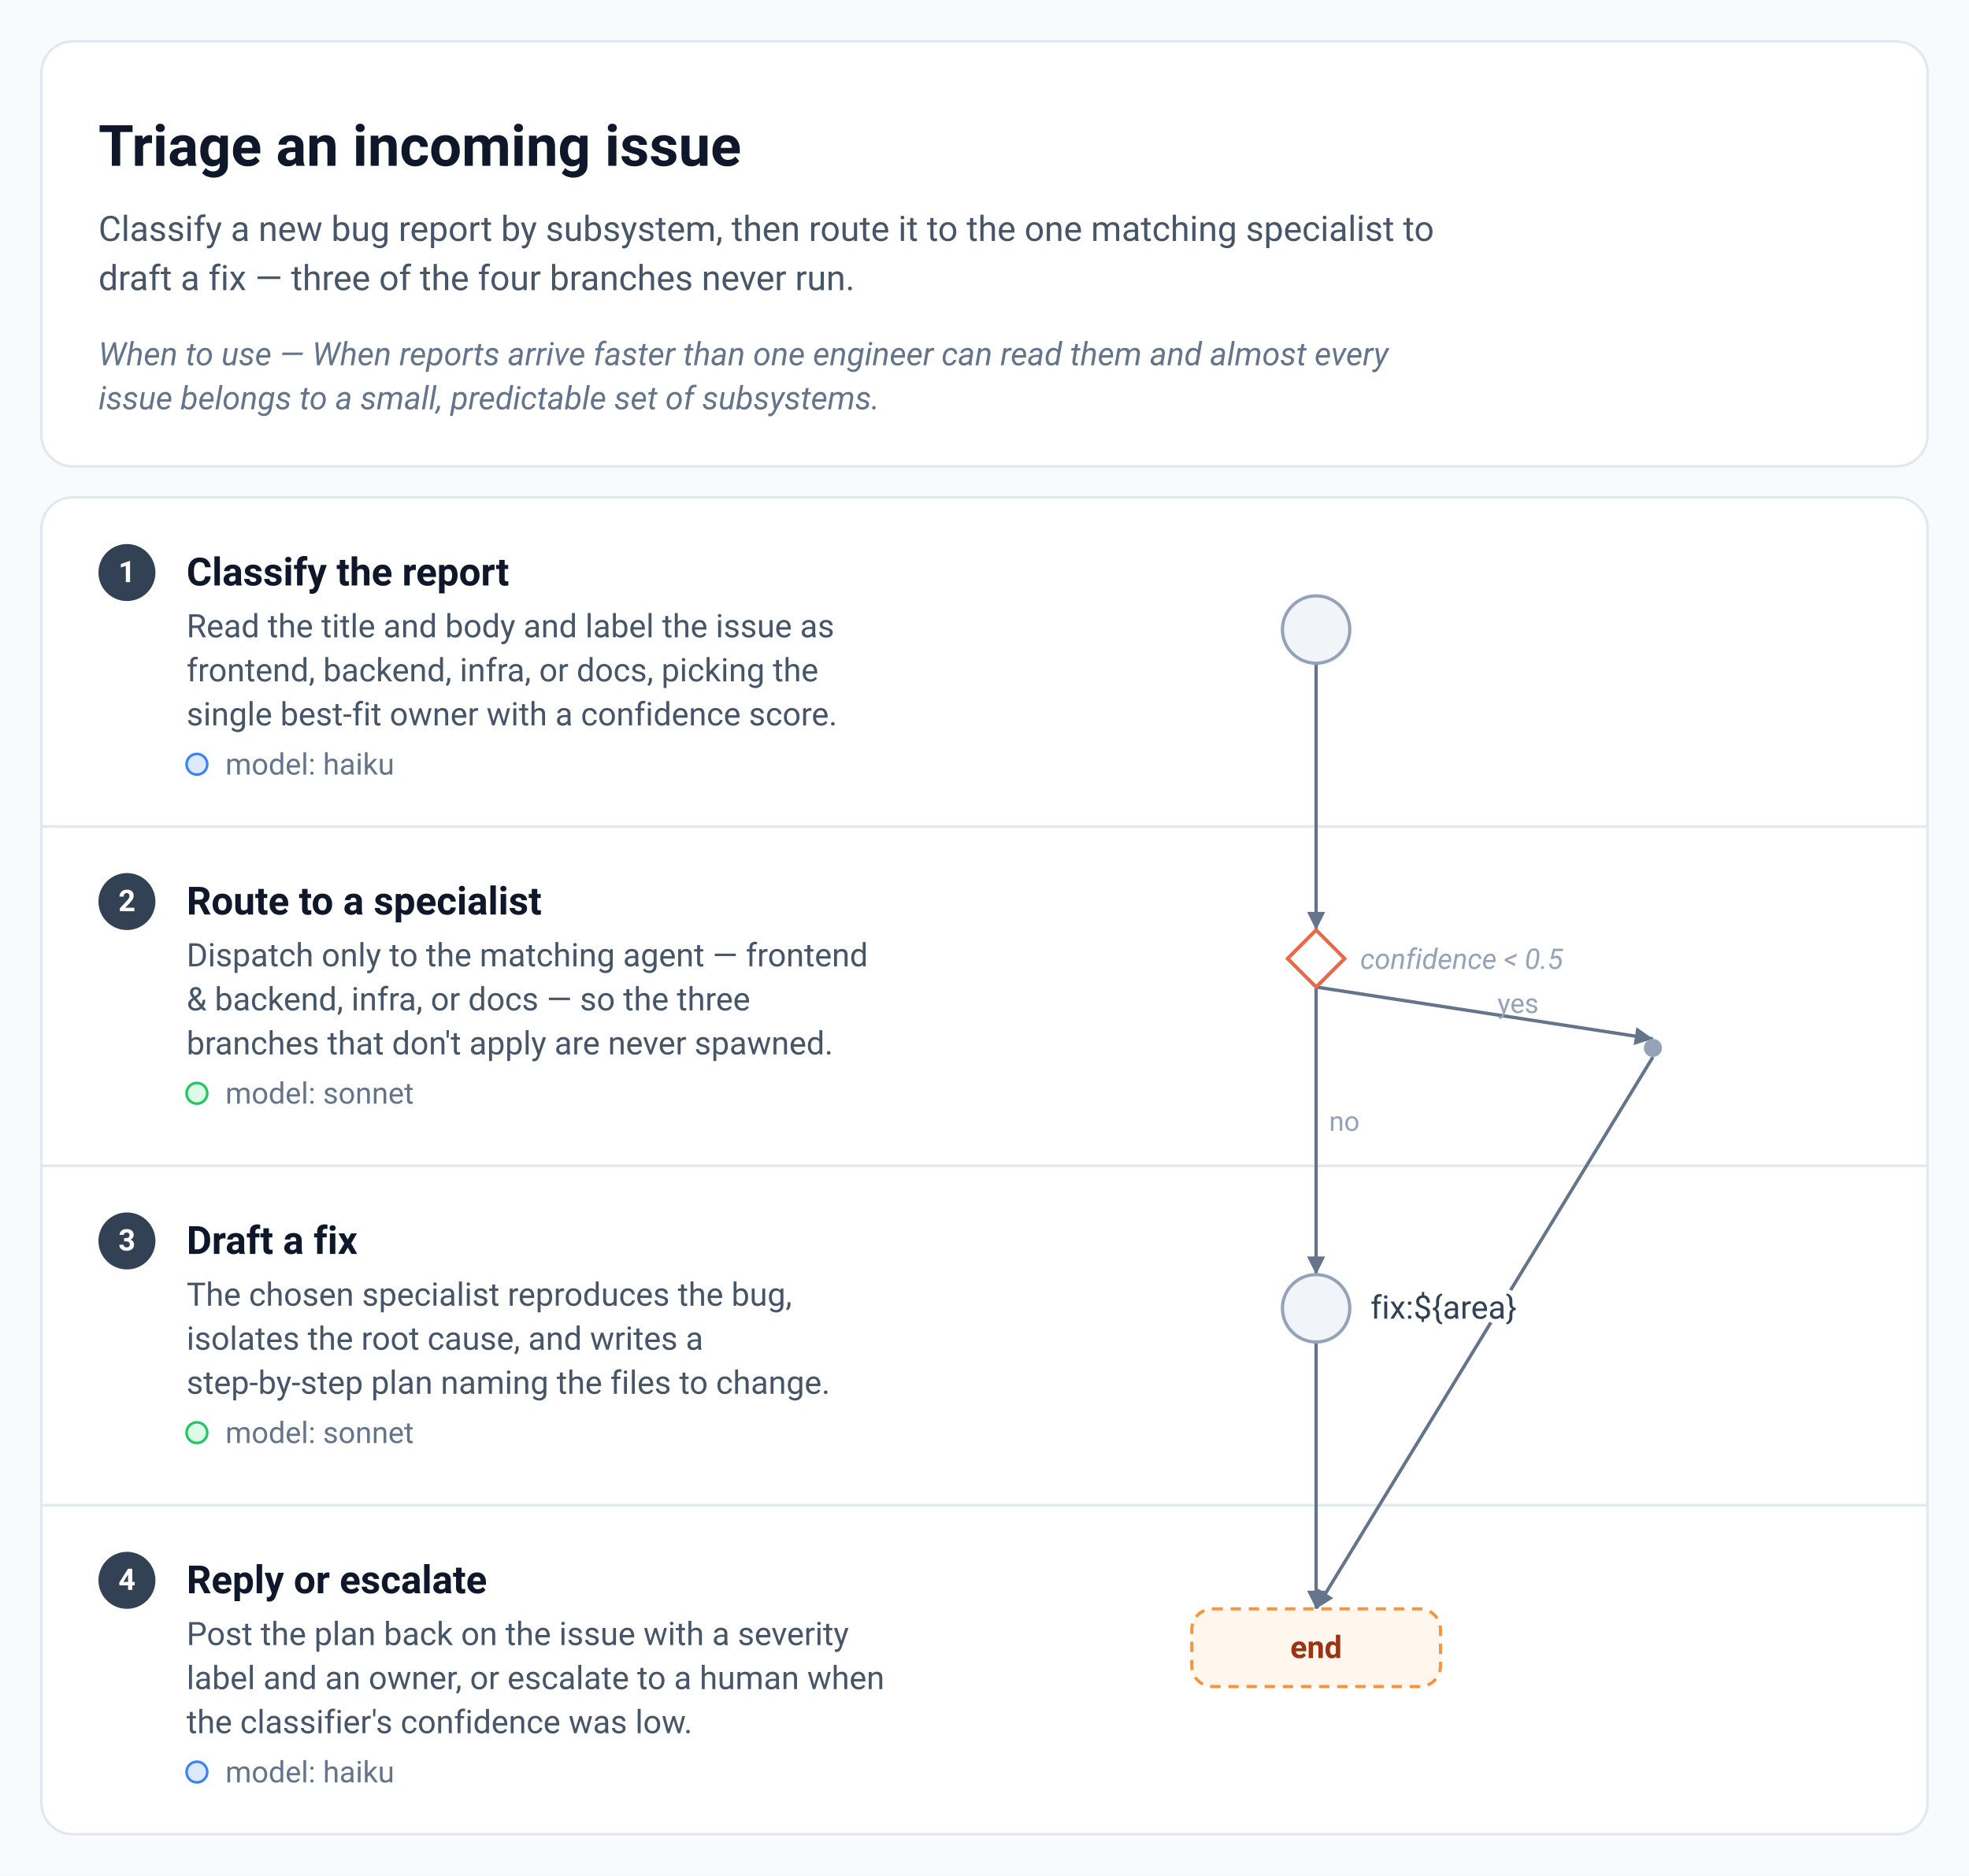
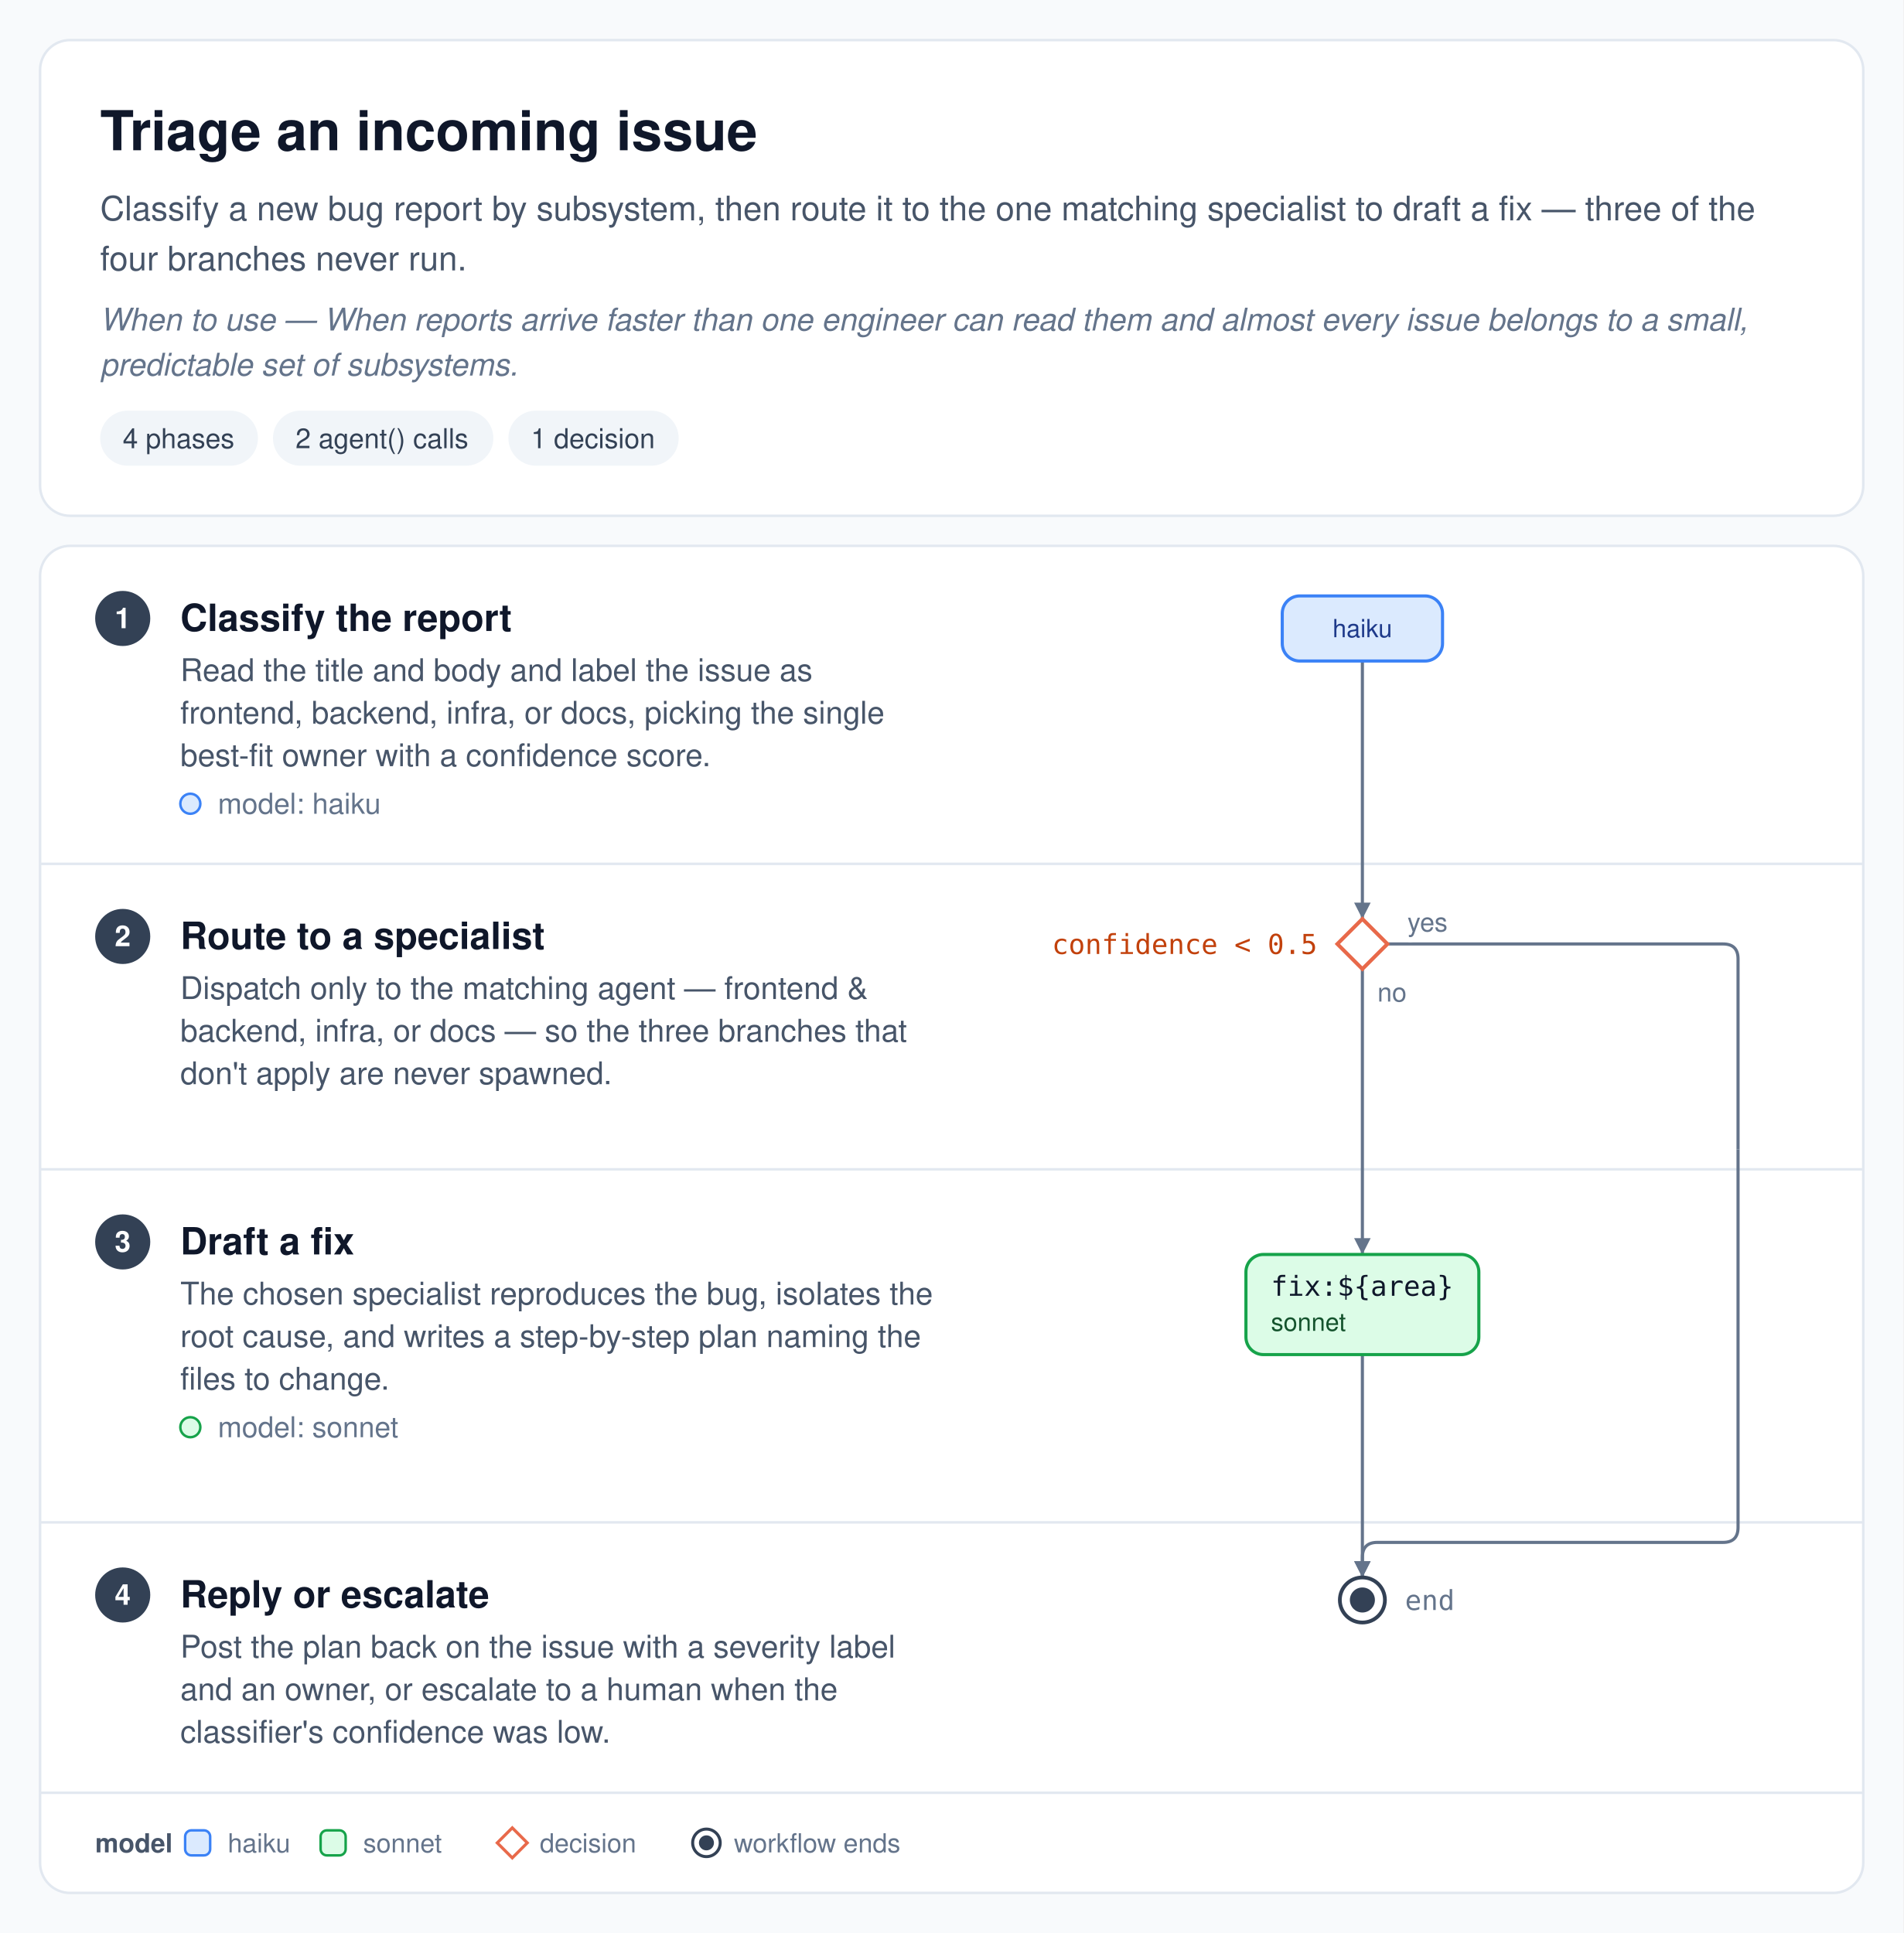
- <svg xmlns="http://www.w3.org/2000/svg" width="760" height="724" viewBox="0 0 760 724" font-family="-apple-system, BlinkMacSystemFont, 'Segoe UI', Roboto, Helvetica, Arial, sans-serif">
-   <rect width="760" height="724" fill="#f8fafc" />
+ <svg xmlns="http://www.w3.org/2000/svg" width="760" height="772" viewBox="0 0 760 772" role="img" font-family="Helvetica, Arial, 'Liberation Sans', sans-serif">
+   <rect width="760" height="772" fill="#f8fafc" />
  <g transform="translate(0 16)">
    <g class="header-card">
-       <rect x="16" y="0" width="728" height="164" rx="12" fill="#ffffff" stroke="#e2e8f0" stroke-width="1" />
-       <text x="38" y="48" font-size="22" fill="#0f172a" font-weight="700">Triage an incoming issue</text>
-       <text x="38" y="77" font-size="13.5" fill="#475569">Classify a new bug report by subsystem, then route it to the one matching specialist to</text>
-       <text x="38" y="96" font-size="13.5" fill="#475569">draft a fix — three of the four branches never run.</text>
-       <text x="38" y="125" font-size="12.5" fill="#64748b" font-style="italic">When to use — When reports arrive faster than one engineer can read them and almost every</text>
-       <text x="38" y="142" font-size="12.5" fill="#64748b" font-style="italic">issue belongs to a small, predictable set of subsystems.</text>
+       <rect x="16" y="0" width="728" height="190" rx="12" fill="#ffffff" stroke="#e2e8f0" stroke-width="1" />
+       <text x="40" y="44" font-size="22" fill="#0f172a" font-weight="700">Triage an incoming issue</text>
+       <text x="40" y="72" font-size="13.5" fill="#475569">Classify a new bug report by subsystem, then route it to the one matching specialist to draft a fix — three of the</text>
+       <text x="40" y="92" font-size="13.5" fill="#475569">four branches never run.</text>
+       <text x="40" y="116" font-size="12.5" fill="#64748b" font-style="italic">When to use — When reports arrive faster than one engineer can read them and almost every issue belongs to a small,</text>
+       <text x="40" y="134" font-size="12.5" fill="#64748b" font-style="italic">predictable set of subsystems.</text>
+       <rect x="40" y="148" width="63" height="22" rx="11" fill="#f1f5f9" />
+       <text x="49" y="163" font-size="11" fill="#334155">4 phases</text>
+       <rect x="109" y="148" width="88" height="22" rx="11" fill="#f1f5f9" />
+       <text x="118" y="163" font-size="11" fill="#334155">2 agent() calls</text>
+       <rect x="203" y="148" width="68" height="22" rx="11" fill="#f1f5f9" />
+       <text x="212" y="163" font-size="11" fill="#334155">1 decision</text>
    </g>
  </g>
-   <g transform="translate(0 192)">
-     <rect x="16" y="0" width="728" height="516" rx="12" fill="#ffffff" stroke="#e2e8f0" stroke-width="1" />
+   <g transform="translate(0 218)">
+     <rect x="16" y="0" width="728" height="538" rx="12" fill="#ffffff" stroke="#e2e8f0" stroke-width="1" />
    <g class="swimlane" />
    <g class="swimlane">
      <line x1="16" y1="127" x2="744" y2="127" stroke="#e2e8f0" stroke-width="1" />
    </g>
    <g class="swimlane">
-       <line x1="16" y1="258" x2="744" y2="258" stroke="#e2e8f0" stroke-width="1" />
+       <line x1="16" y1="249" x2="744" y2="249" stroke="#e2e8f0" stroke-width="1" />
    </g>
    <g class="swimlane">
-       <line x1="16" y1="389" x2="744" y2="389" stroke="#e2e8f0" stroke-width="1" />
+       <line x1="16" y1="390" x2="744" y2="390" stroke="#e2e8f0" stroke-width="1" />
    </g>
    <g transform="translate(0 0)">
      <g class="lane-label">
        <circle cx="49" cy="29" r="11" fill="#334155" />
-         <text x="49" y="32.7" font-size="11.5" fill="#ffffff" font-weight="700" text-anchor="middle">1</text>
+         <text x="49" y="32.9" font-size="11.5" fill="#ffffff" font-weight="700" text-anchor="middle">1</text>
        <text x="72" y="34" font-size="15" fill="#0f172a" font-weight="700">Classify the report</text>
        <text x="72" y="54" font-size="12.5" fill="#475569">Read the title and body and label the issue as</text>
-         <text x="72" y="71" font-size="12.5" fill="#475569">frontend, backend, infra, or docs, picking the</text>
-         <text x="72" y="88" font-size="12.5" fill="#475569">single best-fit owner with a confidence score.</text>
-         <circle cx="76" cy="103" r="4" fill="#dbeafe" stroke="#3b82f6" stroke-width="1" />
+         <text x="72" y="71" font-size="12.5" fill="#475569">frontend, backend, infra, or docs, picking the single</text>
+         <text x="72" y="88" font-size="12.5" fill="#475569">best-fit owner with a confidence score.</text>
+         <circle cx="76" cy="103" r="4" fill="#dbeafe" stroke="#3b82f6" />
        <text x="87" y="107" font-size="11.5" fill="#64748b">model: haiku</text>
      </g>
    </g>
    <g transform="translate(0 127)">
      <g class="lane-label">
        <circle cx="49" cy="29" r="11" fill="#334155" />
-         <text x="49" y="32.7" font-size="11.5" fill="#ffffff" font-weight="700" text-anchor="middle">2</text>
+         <text x="49" y="32.9" font-size="11.5" fill="#ffffff" font-weight="700" text-anchor="middle">2</text>
        <text x="72" y="34" font-size="15" fill="#0f172a" font-weight="700">Route to a specialist</text>
-         <text x="72" y="54" font-size="12.5" fill="#475569">Dispatch only to the matching agent — frontend</text>
-         <text x="72" y="71" font-size="12.5" fill="#475569">&amp; backend, infra, or docs — so the three</text>
-         <text x="72" y="88" font-size="12.5" fill="#475569">branches that don't apply are never spawned.</text>
-         <circle cx="76" cy="103" r="4" fill="#dcfce7" stroke="#22c55e" stroke-width="1" />
+         <text x="72" y="54" font-size="12.5" fill="#475569">Dispatch only to the matching agent — frontend &amp;</text>
+         <text x="72" y="71" font-size="12.5" fill="#475569">backend, infra, or docs — so the three branches that</text>
+         <text x="72" y="88" font-size="12.5" fill="#475569">don't apply are never spawned.</text>
+       </g>
+     </g>
+     <g transform="translate(0 249)">
+       <g class="lane-label">
+         <circle cx="49" cy="29" r="11" fill="#334155" />
+         <text x="49" y="32.9" font-size="11.5" fill="#ffffff" font-weight="700" text-anchor="middle">3</text>
+         <text x="72" y="34" font-size="15" fill="#0f172a" font-weight="700">Draft a fix</text>
+         <text x="72" y="54" font-size="12.5" fill="#475569">The chosen specialist reproduces the bug, isolates the</text>
+         <text x="72" y="71" font-size="12.5" fill="#475569">root cause, and writes a step-by-step plan naming the</text>
+         <text x="72" y="88" font-size="12.5" fill="#475569">files to change.</text>
+         <circle cx="76" cy="103" r="4" fill="#dcfce7" stroke="#16a34a" />
        <text x="87" y="107" font-size="11.5" fill="#64748b">model: sonnet</text>
      </g>
    </g>
-     <g transform="translate(0 258)">
+     <g transform="translate(0 390)">
      <g class="lane-label">
        <circle cx="49" cy="29" r="11" fill="#334155" />
-         <text x="49" y="32.7" font-size="11.5" fill="#ffffff" font-weight="700" text-anchor="middle">3</text>
-         <text x="72" y="34" font-size="15" fill="#0f172a" font-weight="700">Draft a fix</text>
-         <text x="72" y="54" font-size="12.5" fill="#475569">The chosen specialist reproduces the bug,</text>
-         <text x="72" y="71" font-size="12.5" fill="#475569">isolates the root cause, and writes a</text>
-         <text x="72" y="88" font-size="12.5" fill="#475569">step-by-step plan naming the files to change.</text>
-         <circle cx="76" cy="103" r="4" fill="#dcfce7" stroke="#22c55e" stroke-width="1" />
-         <text x="87" y="107" font-size="11.5" fill="#64748b">model: sonnet</text>
+         <text x="49" y="32.9" font-size="11.5" fill="#ffffff" font-weight="700" text-anchor="middle">4</text>
+         <text x="72" y="34" font-size="15" fill="#0f172a" font-weight="700">Reply or escalate</text>
+         <text x="72" y="54" font-size="12.5" fill="#475569">Post the plan back on the issue with a severity label</text>
+         <text x="72" y="71" font-size="12.5" fill="#475569">and an owner, or escalate to a human when the</text>
+         <text x="72" y="88" font-size="12.5" fill="#475569">classifier's confidence was low.</text>
      </g>
    </g>
-     <g transform="translate(0 389)">
-       <g class="lane-label">
-         <circle cx="49" cy="29" r="11" fill="#334155" />
-         <text x="49" y="32.7" font-size="11.5" fill="#ffffff" font-weight="700" text-anchor="middle">4</text>
-         <text x="72" y="34" font-size="15" fill="#0f172a" font-weight="700">Reply or escalate</text>
-         <text x="72" y="54" font-size="12.5" fill="#475569">Post the plan back on the issue with a severity</text>
-         <text x="72" y="71" font-size="12.5" fill="#475569">label and an owner, or escalate to a human when</text>
-         <text x="72" y="88" font-size="12.5" fill="#475569">the classifier's confidence was low.</text>
-         <circle cx="76" cy="103" r="4" fill="#dbeafe" stroke="#3b82f6" stroke-width="1" />
-         <text x="87" y="107" font-size="11.5" fill="#64748b">model: haiku</text>
-       </g>
-     </g>
-     <g class="topology" transform="translate(204 0)">
+     <g class="topology" transform="translate(240 0)">
      <g class="edge">
-         <path d="M 304 189 L 434 209" fill="none" stroke="#64748b" stroke-width="1.3" />
-         <polygon points="434,209 426.55,211.39 427.61,204.48" fill="#64748b" />
-         <text x="374" y="199" font-size="10.5" fill="#94a3b8">yes</text>
+         <path d="M 314 159 L 448 159 Q 454 159 454 165 L 454 241" fill="none" stroke="#64748b" stroke-width="1.25" stroke-linejoin="round" />
      </g>
      <g class="edge">
-         <path d="M 304 189 L 304 300" fill="none" stroke="#64748b" stroke-width="1.3" />
-         <polygon points="304,300 300.5,293 307.5,293" fill="#64748b" />
-         <text x="309" y="244.5" font-size="10.5" fill="#94a3b8">no</text>
+         <path d="M 304 169 L 304 283" fill="none" stroke="#64748b" stroke-width="1.25" stroke-linejoin="round" />
+         <polygon points="304,283 300.7,276.5 307.3,276.5" fill="#64748b" />
      </g>
      <g class="edge">
-         <path d="M 304 64 L 304 167" fill="none" stroke="#64748b" stroke-width="1.3" />
-         <polygon points="304,167 300.5,160 307.5,160" fill="#64748b" />
+         <path d="M 304 46 L 304 149" fill="none" stroke="#64748b" stroke-width="1.25" stroke-linejoin="round" />
+         <polygon points="304,149 300.7,142.5 307.3,142.5" fill="#64748b" />
      </g>
      <g class="edge">
-         <path d="M 434 216 L 304 429" fill="none" stroke="#64748b" stroke-width="1.3" />
-         <polygon points="304,429 304.66,421.2 310.63,424.85" fill="#64748b" />
+         <path d="M 454 241 L 454 392 Q 454 398 448 398 L 310 398 Q 304 398 304 404 L 304 412" fill="none" stroke="#64748b" stroke-width="1.25" stroke-linejoin="round" />
+         <polygon points="304,412 300.7,405.5 307.3,405.5" fill="#64748b" />
      </g>
      <g class="edge">
-         <path d="M 304 326 L 304 429" fill="none" stroke="#64748b" stroke-width="1.3" />
-         <polygon points="304,429 300.5,422 307.5,422" fill="#64748b" />
+         <path d="M 304 323 L 304 412" fill="none" stroke="#64748b" stroke-width="1.25" stroke-linejoin="round" />
+         <polygon points="304,412 300.7,405.5 307.3,405.5" fill="#64748b" />
      </g>
      <g class="agent-node">
-         <circle cx="304" cy="51" r="13" fill="#f1f5f9" stroke="#94a3b8" stroke-width="1.25" />
+         <rect x="272" y="20" width="64" height="26" rx="7" fill="#dbeafe" stroke="#3b82f6" stroke-width="1.25" />
+         <text x="304" y="36.5" font-size="10" fill="#1e3a8a" text-anchor="middle">haiku</text>
      </g>
      <g class="decision">
-         <polygon points="304,167 315,178 304,189 293,178" fill="#ffffff" stroke="#e8694a" stroke-width="1.4" />
-         <text x="321" y="182" font-size="11" fill="#94a3b8" font-style="italic" stroke="#ffffff" stroke-width="3.5" stroke-linejoin="round" paint-order="stroke fill">confidence &lt; 0.5</text>
+         <polygon points="304,149 314,159 304,169 294,159" fill="#ffffff" stroke="#e8694a" stroke-width="1.5" />
+         <text x="286" y="163" font-size="11" fill="#c2410c" font-family="Menlo, Consolas, 'DejaVu Sans Mono', 'Liberation Mono', monospace" text-anchor="end" stroke="#ffffff" stroke-width="4" stroke-linejoin="round" paint-order="stroke fill">confidence &lt; 0.5</text>
      </g>
-       <circle class="hub" cx="434" cy="212.5" r="3.5" fill="#94a3b8" />
      <g class="agent-node">
-         <circle cx="304" cy="313" r="13" fill="#f1f5f9" stroke="#94a3b8" stroke-width="1.25" />
-         <text x="325" y="317" font-size="12.5" fill="#334155" stroke="#ffffff" stroke-width="3.5" stroke-linejoin="round" paint-order="stroke fill">fix:${area}</text>
+         <rect x="257.5" y="283" width="93" height="40" rx="7" fill="#dcfce7" stroke="#16a34a" stroke-width="1.25" />
+         <text x="267.5" y="299.5" font-size="11" fill="#0f172a" font-family="Menlo, Consolas, 'DejaVu Sans Mono', 'Liberation Mono', monospace">fix:${area}</text>
+         <text x="267.5" y="313.5" font-size="10" fill="#14532d">sonnet</text>
      </g>
      <g class="control-node">
-         <rect class="control-box" x="256" y="429" width="96" height="30" rx="8" fill="#fff7ed" stroke="#fb923c" stroke-width="1.2" stroke-dasharray="4 3" />
-         <text x="304" y="448" font-size="12" fill="#9a3412" font-weight="600" text-anchor="middle">end</text>
+         <circle cx="304" cy="421" r="9" fill="#ffffff" stroke="#334155" stroke-width="1.5" />
+         <circle cx="304" cy="421" r="5" fill="#334155" />
+         <text x="321" y="425" font-size="11" fill="#64748b" font-family="Menlo, Consolas, 'DejaVu Sans Mono', 'Liberation Mono', monospace">end</text>
      </g>
+       <text x="322" y="154" font-size="10.5" fill="#64748b" stroke="#ffffff" stroke-width="4" stroke-linejoin="round" paint-order="stroke fill">yes</text>
+       <text x="310" y="182" font-size="10.5" fill="#64748b" stroke="#ffffff" stroke-width="4" stroke-linejoin="round" paint-order="stroke fill">no</text>
+     </g>
+     <line x1="16" y1="498" x2="744" y2="498" stroke="#e2e8f0" stroke-width="1" />
+     <g class="legend" transform="translate(0 511)">
+       <text x="38" y="10.8" font-size="10.5" fill="#475569" font-weight="700">model</text>
+       <rect x="73.92" y="2" width="10" height="10" rx="2.5" fill="#dbeafe" stroke="#3b82f6" stroke-width="1" />
+       <text x="90.92" y="10.8" font-size="10.5" fill="#64748b">haiku</text>
+       <rect x="128.02" y="2" width="10" height="10" rx="2.5" fill="#dcfce7" stroke="#16a34a" stroke-width="1" />
+       <text x="145.02" y="10.8" font-size="10.5" fill="#64748b">sonnet</text>
+       <polygon points="204.55,1 210.55,7 204.55,13 198.55,7" fill="#ffffff" stroke="#e8694a" stroke-width="1.2" />
+       <text x="215.55" y="10.8" font-size="10.5" fill="#64748b">decision</text>
+       <circle cx="282.08" cy="7" r="5.5" fill="#ffffff" stroke="#334155" stroke-width="1.2" />
+       <circle cx="282.08" cy="7" r="3" fill="#334155" />
+       <text x="293.08" y="10.8" font-size="10.5" fill="#64748b">workflow ends</text>
    </g>
  </g>
</svg>
